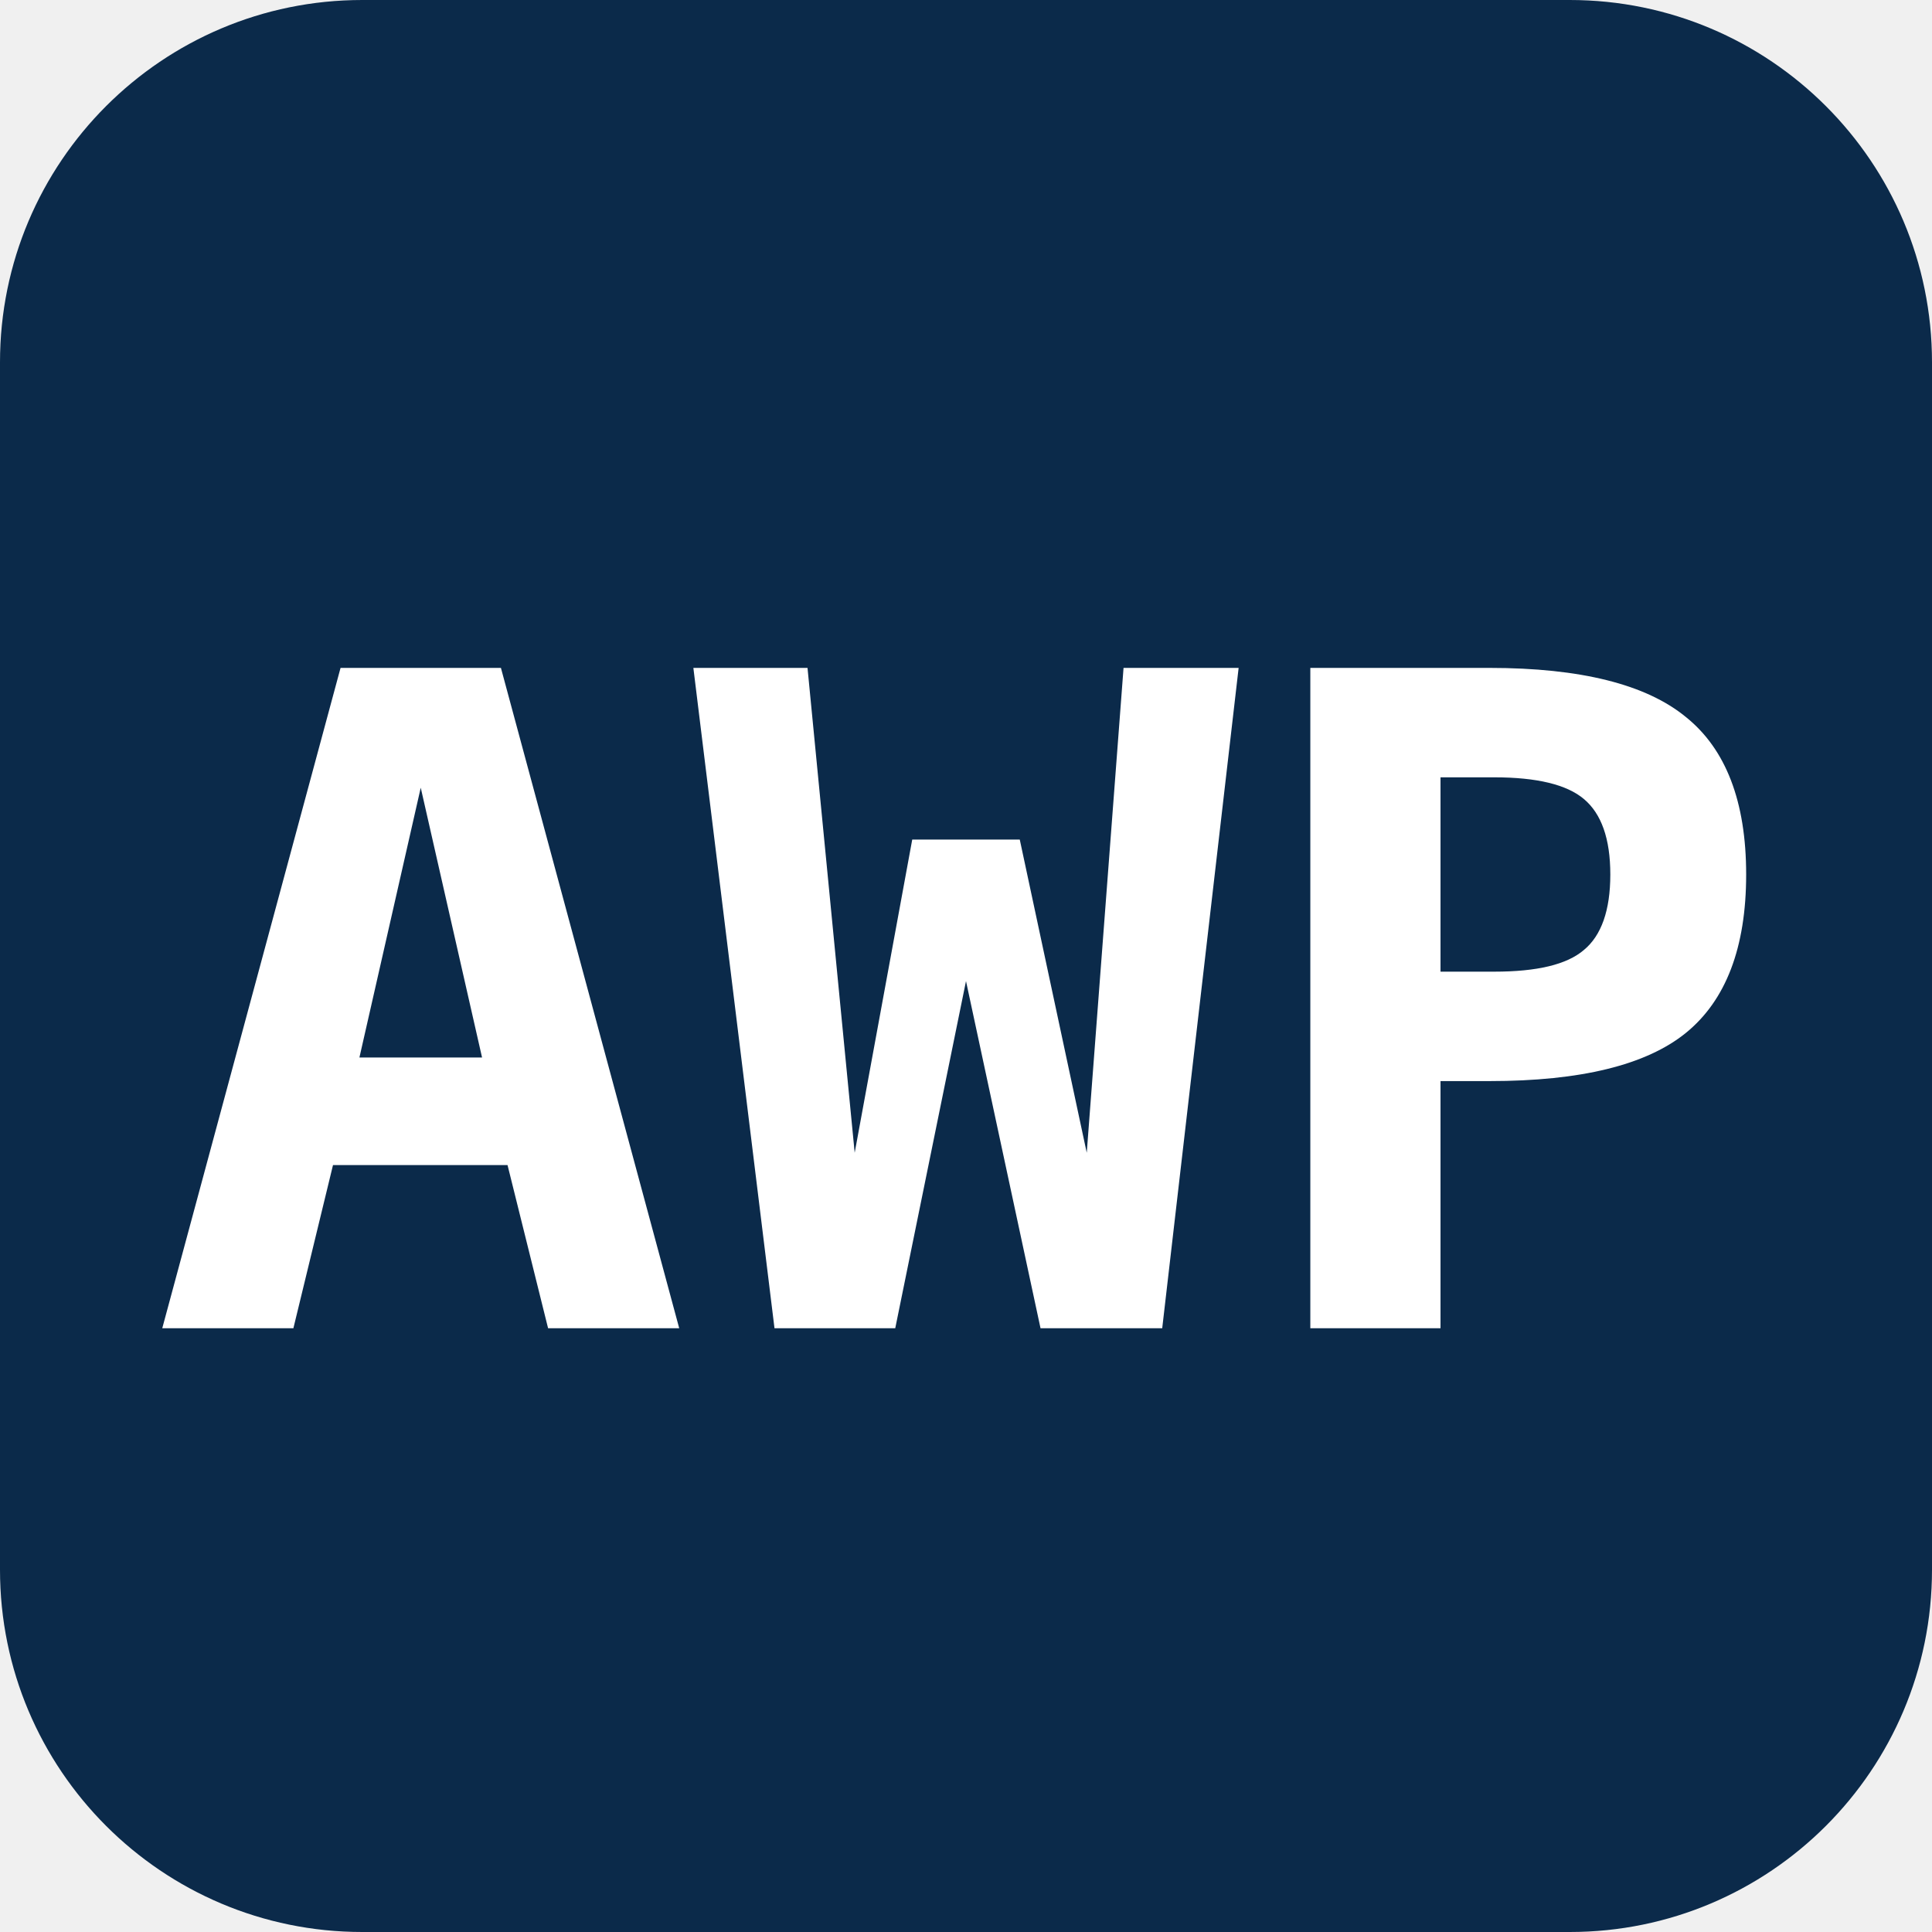
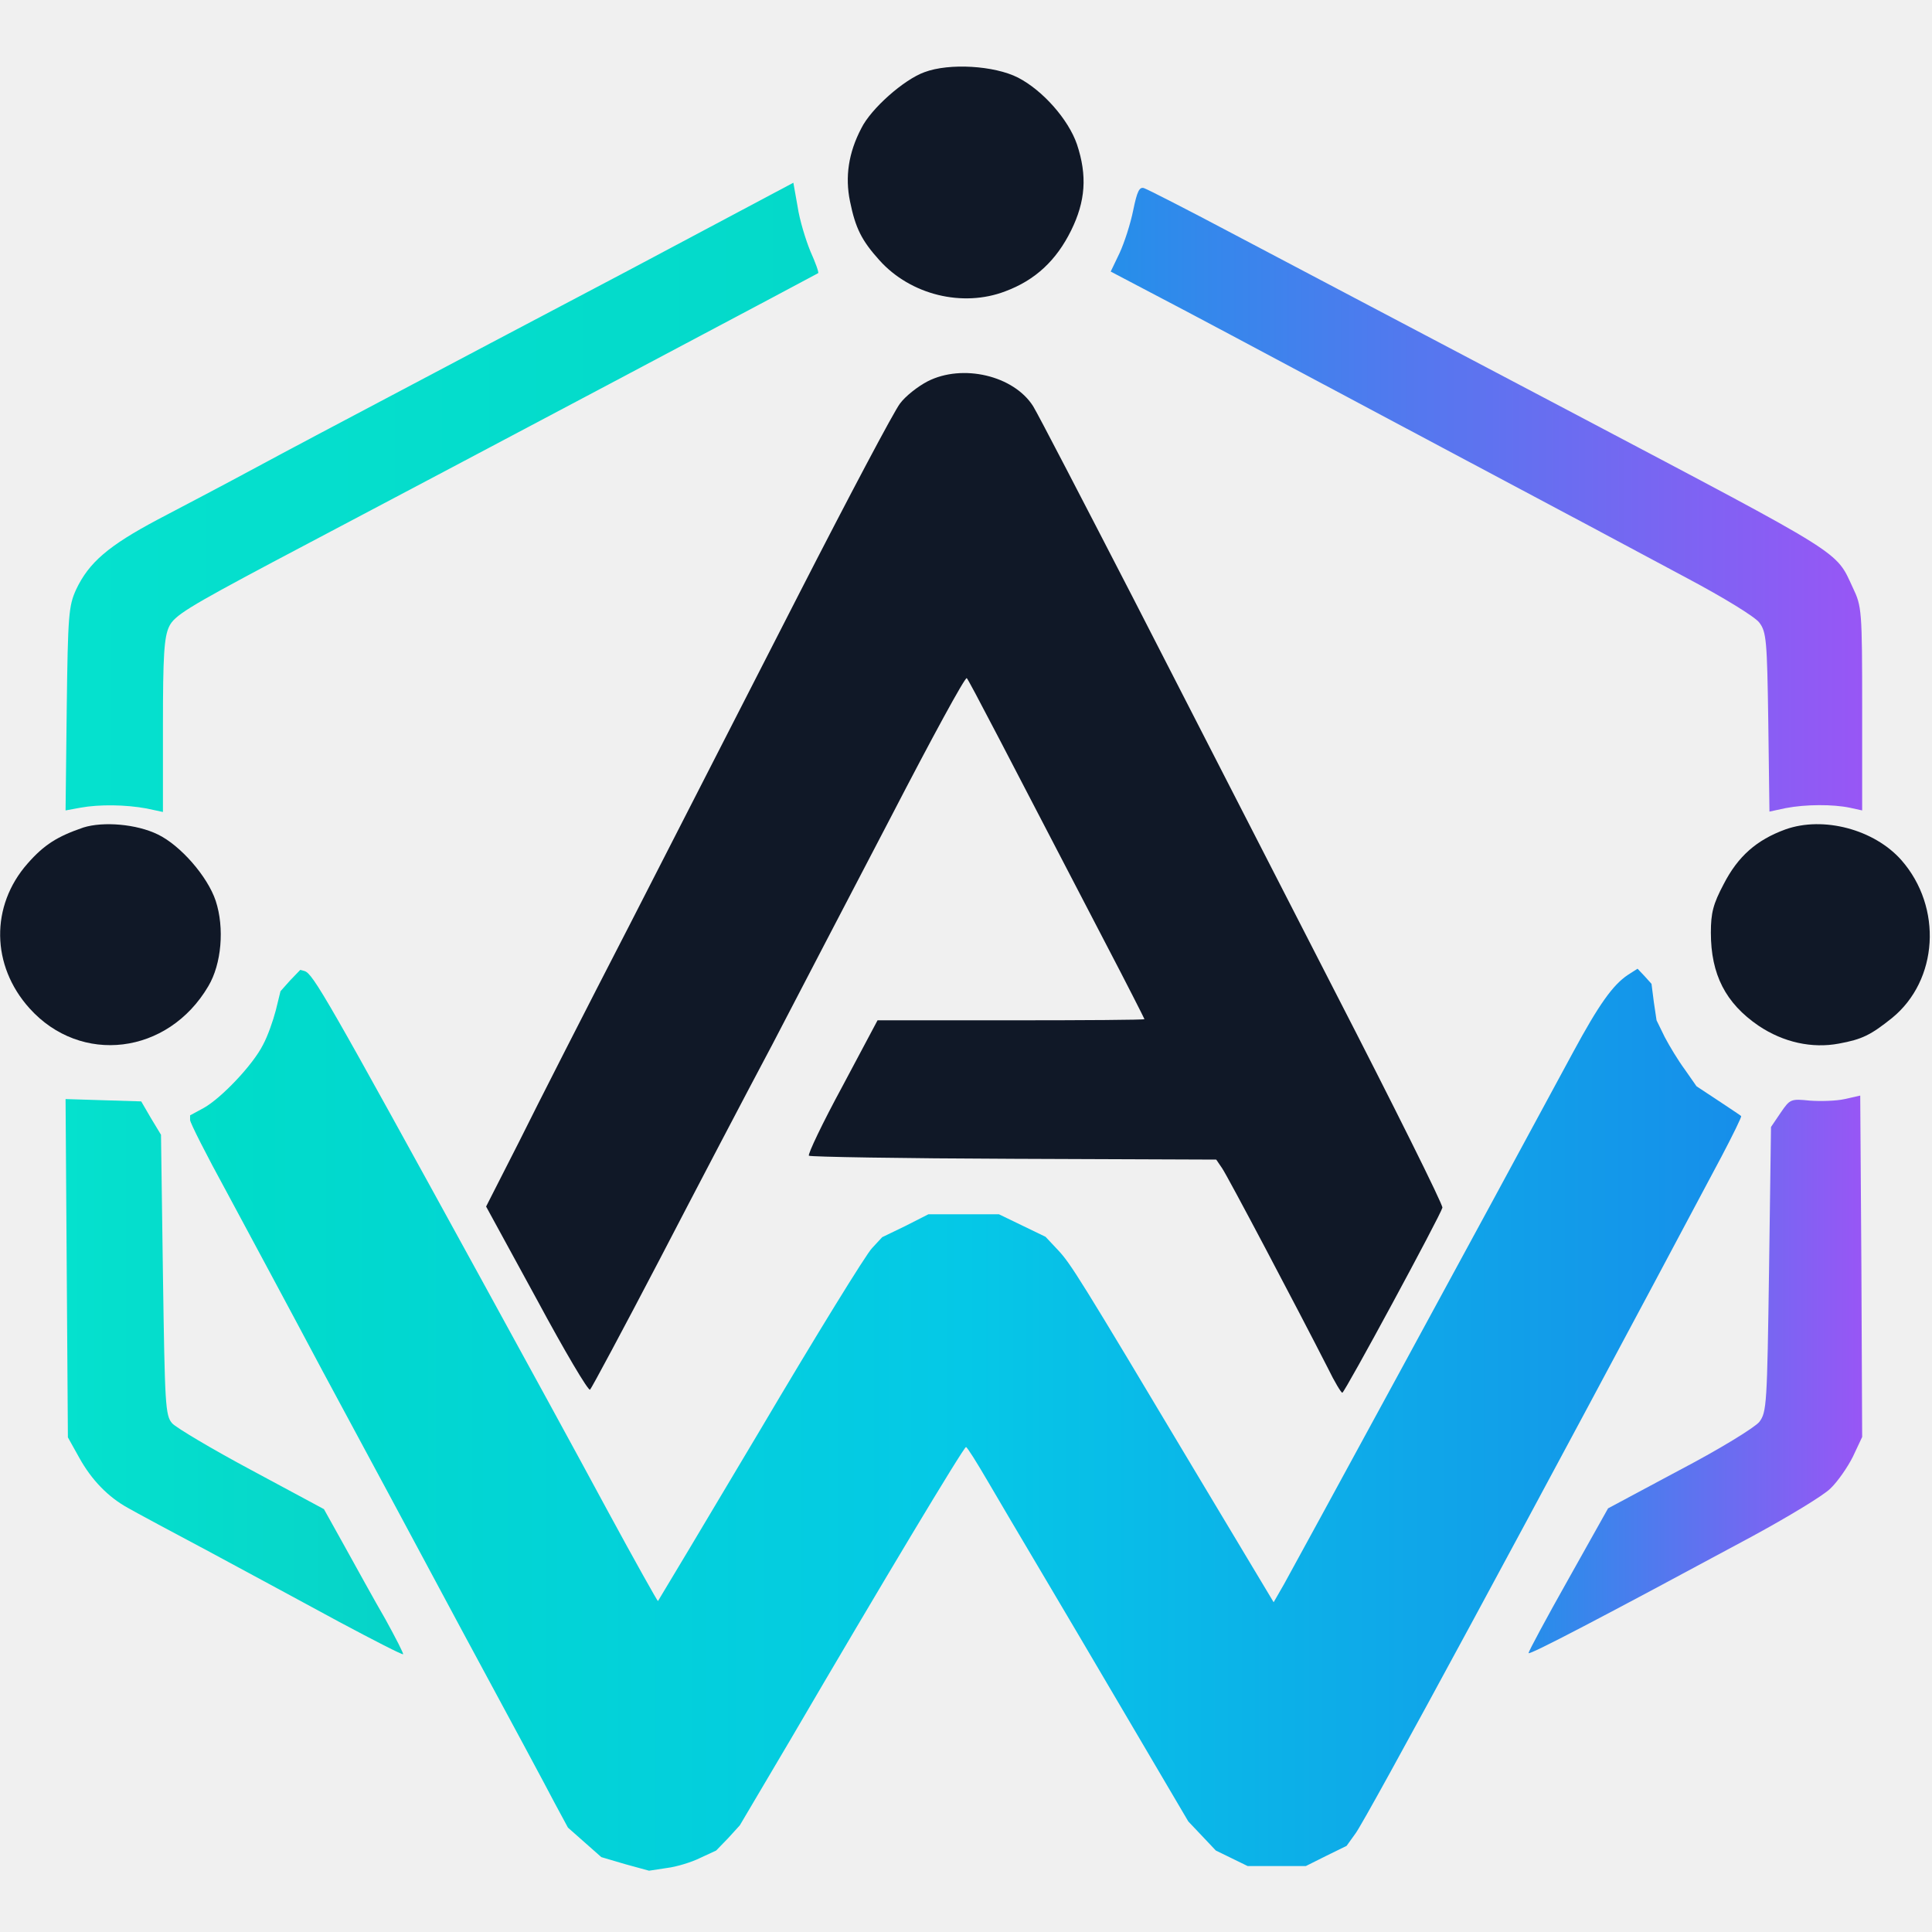
- <svg xmlns="http://www.w3.org/2000/svg" viewBox="0 0 32 32">
-   <rect width="32" height="32" rx="6" fill="#0b2a4a" />
-   <text x="16" y="22" font-family="monospace" font-size="15" font-weight="700" text-anchor="middle" fill="#ffffff">AWP</text>
+ <svg xmlns="http://www.w3.org/2000/svg" width="512" height="512" viewBox="519 115 498 498">
+   <defs>
+     <linearGradient id="frame_lt" x1="0%" y1="0%" x2="100%" y2="0%">
+       <stop stop-color="#05E1CE" />
+       <stop offset="1" stop-color="#04D9CA" />
+     </linearGradient>
+     <linearGradient id="frame_rt" x1="0%" y1="0%" x2="100%" y2="0%">
+       <stop stop-color="#258FEA" />
+       <stop offset="1" stop-color="#9856F5" />
+     </linearGradient>
+     <linearGradient id="frame_lb" x1="0%" y1="0%" x2="100%" y2="0%">
+       <stop stop-color="#05E1CE" />
+       <stop offset="1" stop-color="#06D3C8" />
+     </linearGradient>
+     <linearGradient id="frame_rb" x1="0%" y1="0%" x2="100%" y2="0%">
+       <stop stop-color="#258FEA" />
+       <stop offset="1" stop-color="#9856F5" />
+     </linearGradient>
+     <linearGradient id="flow" x1="0%" y1="0%" x2="100%" y2="0%">
+       <stop stop-color="#00DDC8" />
+       <stop offset=".5" stop-color="#05C8E7" />
+       <stop offset="1" stop-color="#168FEA" />
+     </linearGradient>
+     <linearGradient id="tagline" x1="225" y1="0" x2="1311" y2="0" gradientUnits="userSpaceOnUse">
+       <stop stop-color="#00E7D2" />
+       <stop offset=".52" stop-color="#168EEA" />
+       <stop offset="1" stop-color="#9C55F5" />
+     </linearGradient>
+   </defs>
+   <g fill="url(#frame_lt)">
+     <g transform="translate(500 120)">
+       <g transform="translate(0 490) scale(.1 -.1)">
+         <path d="M1810 4253 c-234 -123 -515 -272 -625 -330 -110 -58 -261 -138 -335 -178 -74 -40 -188 -100 -253 -134 -128 -68 -178 -111 -211 -181 -19 -42 -21 -65 -24 -307 l-3 -262 38 7 c49 9 117 8 171 -2 l42 -9 0 223 c0 180 3 228 16 255 13 28 49 50 267 166 525 277 1400 741 1406 745 2 2 -7 27 -20 56 -12 29 -28 81 -33 115 l-11 62 -425 -226z" />
+       </g>
+     </g>
+   </g>
+   <g fill="url(#frame_rt)">
+     <g transform="translate(500 120)">
+       <g transform="translate(0 490) scale(.1 -.1)">
+         <path d="M3111 4408 c-7 -35 -23 -84 -35 -110 l-23 -48 196 -103 c108 -57 405 -216 661 -352 256 -136 539 -287 630 -336 94 -50 174 -99 185 -114 18 -24 20 -45 23 -256 l3 -231 42 9 c52 10 122 10 165 1 l32 -7 0 262 c0 254 -1 264 -24 312 -45 97 -16 78 -711 445 -549 289 -685 361 -890 469 -115 61 -217 113 -226 116 -12 4 -18 -8 -28 -57z" />
+       </g>
+     </g>
+   </g>
+   <g fill="url(#frame_lb)">
+     <g transform="translate(0 -8)">
+       <g transform="translate(500 120)">
+         <g transform="translate(0 490) scale(.1 -.1)">
+           <path d="M362 1601 l3 -436 29 -52 c32 -58 75 -102 126 -130 19 -11 114 -62 210 -113 96 -52 247 -133 335 -181 88 -47 162 -85 164 -83 2 1 -19 42 -46 91 -28 48 -74 132 -104 186 l-54 97 -186 100 c-103 55 -195 110 -205 121 -18 20 -19 47 -24 383 l-5 361 -26 43 -25 43 -98 3 -97 3 3 -436z" />
+         </g>
+       </g>
+     </g>
+   </g>
+   <g fill="url(#frame_rb)">
+     <g transform="translate(0 -8)">
+       <g transform="translate(500 120)">
+         <g transform="translate(0 490) scale(.1 -.1)">
+           <path d="M4945 2037 c-22 -5 -63 -6 -90 -4 -49 5 -51 4 -75 -31 l-25 -37 -5 -367 c-5 -347 -6 -368 -25 -393 -11 -14 -100 -69 -205 -124 l-185 -99 -102 -182 c-57 -101 -103 -187 -103 -191 0 -7 191 93 575 300 94 51 185 106 203 124 18 17 44 54 58 82 l24 51 -2 440 -3 440 -40 -9z" />
+         </g>
+       </g>
+     </g>
+   </g>
+   <g fill="url(#flow)">
+     <g transform="translate(500 120)">
+       <g transform="translate(0 490) scale(.1 -.1)">
+         <path d="M938 2423 l-25 -28 -12 -49 c-7 -27 -21 -67 -33 -89 -26 -52 -108 -138 -153 -163 l-35 -19 0 -12 c0 -7 42 -90 94 -185 51 -95 163 -303 248 -463 86 -159 248 -461 360 -670 113 -209 220 -408 238 -443 l34 -63 43 -38 43 -38 61 -18 62 -17 46 7 c25 3 64 15 86 26 l41 19 31 32 30 33 130 220 c235 402 447 755 453 755 3 0 28 -40 56 -88 28 -48 87 -148 131 -222 44 -74 149 -252 233 -395 l153 -260 36 -38 35 -37 41 -20 41 -20 75 0 75 0 52 26 53 26 23 32 c26 34 465 845 943 1744 30 57 53 104 51 105 -1 2 -28 19 -59 40 l-56 37 -30 43 c-17 23 -40 61 -52 84 l-21 43 -7 47 -6 47 -18 20 -18 19 -25 -16 c-39 -26 -75 -77 -141 -199 -227 -421 -711 -1310 -745 -1371 l-27 -47 -196 327 c-307 514 -327 546 -361 582 l-31 33 -60 29 -60 29 -91 0 -91 0 -59 -30 -60 -29 -26 -28 c-15 -15 -145 -226 -288 -468 -144 -242 -263 -441 -264 -442 -1 -1 -60 104 -131 235 -70 130 -216 397 -323 592 -400 729 -435 790 -457 797 l-11 3 -26 -27z" />
+       </g>
+     </g>
+   </g>
+   <g fill="#101827">
+     <g transform="translate(630 200)">
+       <g transform="translate(0 290) scale(.1 -.1)">
+         <path d="M1281 2767 c-25 -13 -57 -38 -71 -57 -15 -19 -132 -240 -260 -490 -128 -250 -324 -633 -435 -850 -112 -217 -241 -470 -287 -563 l-85 -167 131 -240 c71 -132 133 -237 137 -232 4 4 85 155 179 335 94 181 225 431 291 555 65 125 203 390 307 589 103 199 190 359 194 355 6 -6 97 -182 357 -682 56 -107 101 -196 101 -197 0 -2 -155 -3 -344 -3 l-344 0 -91 -171 c-51 -94 -89 -174 -86 -178 4 -3 241 -7 528 -8 l522 -2 15 -22 c14 -20 194 -361 273 -516 17 -35 34 -63 37 -63 6 0 253 457 258 477 2 7 -125 262 -281 565 -156 304 -389 758 -517 1008 -129 250 -244 472 -257 493 -50 79 -182 110 -272 64z" />
+       </g>
+     </g>
+     <g transform="translate(725 120)">
+       <g transform="translate(0 85) scale(.1 -.1)">
+         <path d="M323 714 c-53 -19 -138 -94 -163 -145 -33 -63 -42 -125 -29 -188 14 -69 30 -101 76 -152 80 -89 214 -122 324 -80 78 29 132 80 170 157 37 75 42 141 15 222 -22 64 -88 139 -152 172 -61 31 -177 38 -241 14z" />
+       </g>
+     </g>
+     <g transform="translate(0 -8)">
+       <g transform="translate(505 320)">
+         <g transform="translate(0 90) scale(.1 -.1)">
+           <path d="M355 737 c-67 -23 -101 -44 -144 -93 -96 -109 -94 -263 5 -373 132 -147 357 -120 461 57 34 57 42 150 19 220 -21 63 -91 143 -149 171 -55 27 -141 34 -192 18z" />
+         </g>
+       </g>
+       <g transform="translate(945 320)">
+         <g transform="translate(0 90) scale(.1 -.1)">
+           <path d="M342 732 c-74 -27 -122 -69 -159 -141 -27 -51 -33 -74 -33 -125 0 -108 38 -182 123 -240 64 -43 138 -59 207 -46 60 11 82 22 137 66 119 97 131 285 24 407 -70 79 -201 114 -299 79z" />
+         </g>
+       </g>
+     </g>
+   </g>
+   <g fill="#101827">
+     <g transform="translate(390 625)">
+       <g transform="translate(0 175) scale(.1 -.1)">
+         <path d="M1075 1581 c-22 -10 -52 -31 -66 -47 -14 -16 -190 -301 -390 -634 -200 -333 -382 -636 -406 -675 l-42 -70 160 -6 c89 -4 192 -4 230 0 l69 6 72 120 73 120 565 2 565 3 73 -125 73 -124 224 -3 c124 -2 225 -2 225 0 0 8 -41 79 -162 285 -72 122 -243 413 -381 647 -137 234 -261 438 -276 454 -14 16 -44 37 -66 47 -35 16 -67 19 -270 19 -203 0 -235 -3 -270 -19z m317 -328 c18 -22 304 -501 314 -525 6 -17 -16 -18 -366 -18 l-372 0 29 48 c15 26 91 152 167 280 l139 232 37 0 c23 0 43 -7 52 -17z" />
+         <path d="M2266 1353 c70 -137 135 -261 144 -278 9 -16 99 -190 198 -386 230 -450 251 -488 285 -513 24 -18 48 -22 151 -26 68 -3 153 -3 190 0 59 5 70 9 100 40 21 22 67 106 123 225 209 442 317 665 323 665 4 0 94 -181 201 -402 244 -506 229 -479 270 -506 33 -22 39 -23 221 -20 l188 3 34 35 c18 19 79 124 136 235 57 110 106 205 110 210 12 17 490 951 490 958 0 4 -90 7 -200 7 -158 0 -207 -3 -230 -15 -23 -12 -70 -98 -277 -505 -136 -269 -250 -490 -253 -490 -3 0 -51 98 -108 218 -283 600 -347 725 -386 756 -37 31 -39 31 -173 35 -156 4 -208 -9 -247 -62 -12 -18 -96 -189 -186 -382 -89 -192 -186 -398 -213 -458 -28 -59 -54 -104 -58 -100 -3 5 -113 219 -244 478 -131 259 -249 482 -263 498 l-26 27 -214 0 -214 0 128 -247z" />
+         <path d="M5725 1581 c-48 -22 -79 -54 -100 -103 -13 -32 -15 -123 -15 -685 l0 -648 138 1 c75 1 163 2 195 3 l57 1 0 190 0 190 453 0 c497 0 534 4 651 59 173 83 266 247 266 471 0 52 -7 123 -15 158 -35 146 -123 258 -250 319 -129 61 -149 63 -775 63 -528 0 -568 -2 -605 -19z m1106 -322 c50 -15 108 -64 125 -105 8 -19 14 -61 14 -94 0 -98 -41 -159 -129 -188 -23 -8 -159 -12 -437 -12 l-404 0 0 205 0 205 396 0 c268 0 409 -4 435 -11z" />
+       </g>
+     </g>
+   </g>
+   <g fill="url(#tagline)">
+     <g transform="translate(210 810)">
+       <g transform="translate(0 60) scale(.1 -.1)">
+         <path d="M162 368 c-17 -17 -15 -45 4 -52 20 -8 948 -8 968 0 21 8 21 50 0 58 -9 3 -228 6 -488 6 -354 0 -475 -3 -484 -12z" />
+         <path d="M10120 370 c-89 -4 -105 -8 -108 -22 -2 -12 6 -21 23 -28 16 -6 204 -10 489 -10 486 0 497 1 480 43 -4 12 -30 17 -117 22 -117 7 -585 4 -767 -5z" />
+       </g>
+     </g>
+   </g>
+   <g fill="#344256">
+     <g transform="translate(330 810)">
+       <g transform="translate(0 60) scale(.1 -.1)">
+         <path d="M655 489 c-17 -4 -44 -22 -60 -39 -26 -28 -30 -38 -30 -91 0 -57 2 -63 37 -95 32 -29 45 -34 88 -34 27 0 65 8 85 17 34 16 35 19 35 70 l0 53 -55 0 c-48 0 -55 -2 -55 -20 0 -16 7 -20 35 -20 28 0 35 -4 35 -20 0 -25 -29 -40 -75 -40 -51 0 -85 36 -85 90 0 54 34 90 85 90 20 0 45 -4 55 -10 20 -10 50 -4 50 11 0 12 -48 35 -85 42 -16 3 -44 1 -60 -4z" />
+         <path d="M2219 491 c-70 -22 -99 -62 -99 -138 0 -39 5 -50 39 -84 35 -36 43 -39 93 -39 41 0 62 5 82 21 25 20 26 22 9 34 -14 11 -21 11 -37 -1 -33 -23 -89 -18 -116 11 -32 35 -32 98 2 132 28 28 87 34 113 13 8 -7 22 -10 30 -6 56 21 -54 76 -116 57z" />
+         <path d="M4855 490 c-17 -5 -44 -23 -60 -40 -26 -28 -30 -38 -30 -91 0 -57 2 -63 37 -95 33 -29 45 -34 88 -34 92 0 143 47 144 132 1 32 -5 55 -20 75 -35 48 -102 70 -159 53z m105 -60 c39 -39 38 -102 -2 -140 -29 -27 -87 -26 -122 1 -21 17 -26 29 -26 65 0 34 6 51 25 69 31 32 96 34 125 5z" />
+         <path d="M6562 480 c-34 -15 -47 -29 -63 -65 -14 -32 -18 -55 -13 -81 20 -109 160 -150 239 -71 43 44 52 94 26 152 -16 36 -29 50 -63 65 -54 24 -72 24 -126 0z m126 -53 c48 -50 33 -132 -27 -157 -35 -14 -69 -8 -102 19 -34 27 -34 99 0 135 33 35 98 36 129 3z" />
+         <path d="M7683 481 c-50 -23 -74 -57 -80 -114 -9 -85 59 -152 147 -144 25 2 58 12 73 22 25 16 27 20 13 33 -13 13 -18 13 -40 -1 -60 -40 -133 -4 -143 69 -4 33 -1 45 22 72 21 25 34 32 64 32 20 0 46 -7 58 -15 18 -13 22 -13 33 0 17 21 -2 42 -49 55 -47 13 -49 13 -98 -9z" />
+         <path d="M8043 481 c-23 -11 -48 -30 -57 -43 -57 -87 -4 -204 98 -215 55 -7 98 9 130 48 36 42 42 98 17 148 -35 68 -116 95 -188 62z m125 -53 c28 -31 37 -72 22 -108 -25 -61 -97 -79 -147 -36 -23 20 -28 32 -28 69 0 62 32 97 90 97 30 0 47 -6 63 -22z" />
+         <path d="M280 438 c-13 -29 -38 -88 -56 -130 l-33 -78 25 0 c19 0 28 7 35 30 11 29 13 30 74 30 60 0 63 -1 75 -30 9 -21 19 -30 36 -30 13 0 24 3 23 8 0 4 -24 61 -53 127 -45 105 -55 120 -77 123 -23 3 -29 -4 -49 -50z m70 -54 c11 -26 20 -48 20 -50 0 -2 -20 -4 -44 -4 l-45 0 21 50 c11 28 22 50 24 50 2 0 12 -21 24 -46z" />
+         <path d="M950 360 l0 -130 90 0 c83 0 90 1 90 20 0 18 -7 20 -65 20 l-65 0 0 35 0 35 55 0 c48 0 55 2 55 20 0 18 -7 20 -55 20 l-55 0 0 35 0 35 65 0 c58 0 65 2 65 20 0 19 -7 20 -90 20 l-90 0 0 -130z" />
+         <path d="M1260 360 l0 -130 25 0 c24 0 24 2 27 90 l3 90 68 -90 c45 -58 75 -90 88 -90 18 0 19 9 19 130 0 123 -1 130 -20 130 -17 0 -20 -8 -22 -92 l-3 -92 -69 92 c-53 71 -73 92 -92 92 l-24 0 0 -130z" />
+         <path d="M1610 470 c0 -17 7 -20 40 -20 l40 0 0 -110 0 -110 25 0 25 0 0 110 0 110 40 0 c33 0 40 3 40 20 0 19 -7 20 -105 20 -98 0 -105 -1 -105 -20z" />
+         <path d="M1940 360 l0 -130 25 0 25 0 0 130 0 130 -25 0 -25 0 0 -130z" />
+         <path d="M2630 488 c0 -2 17 -59 38 -128 34 -114 40 -125 61 -125 21 0 28 10 52 84 16 46 30 86 33 88 2 2 16 -37 32 -86 24 -79 31 -91 51 -91 19 0 26 13 58 115 20 64 38 122 42 130 4 11 -2 15 -19 15 -23 0 -27 -8 -47 -77 -36 -127 -34 -126 -66 -20 -25 85 -31 97 -50 97 -19 0 -26 -12 -50 -96 -17 -55 -32 -90 -36 -82 -4 7 -17 50 -29 96 -20 74 -25 82 -46 82 -13 0 -24 -1 -24 -2z" />
+         <path d="M3156 469 c-14 -11 -33 -34 -41 -49 -30 -57 -12 -127 41 -169 19 -15 41 -21 78 -21 69 0 109 26 131 83 22 59 8 116 -39 152 -44 33 -130 36 -170 4z m141 -34 c43 -30 38 -131 -8 -155 -10 -6 -34 -10 -54 -10 -51 0 -85 36 -85 90 0 55 34 90 87 90 21 0 48 -7 60 -15z" />
+         <path d="M3510 361 c0 -124 1 -131 20 -131 17 0 20 7 20 50 0 46 2 50 24 50 17 0 33 -14 57 -50 27 -40 40 -50 62 -50 l29 0 -36 49 -36 49 30 30 c35 35 38 69 11 103 -17 21 -30 24 -100 27 l-81 4 0 -131z m144 67 c19 -30 -4 -53 -58 -56 l-46 -3 0 41 0 41 46 -3 c31 -2 51 -9 58 -20z" />
+         <path d="M3850 360 c0 -123 1 -130 20 -130 17 0 20 7 20 44 0 28 6 48 16 57 17 14 12 18 78 -65 21 -27 36 -36 58 -36 l30 0 -61 73 -60 72 57 58 c56 57 56 57 27 57 -22 0 -43 -14 -87 -57 l-58 -57 0 57 c0 50 -2 57 -20 57 -19 0 -20 -7 -20 -130z" />
+         <path d="M4190 360 c0 -123 1 -130 20 -130 18 0 20 7 20 55 l0 55 60 0 c53 0 60 2 60 20 0 18 -7 20 -60 20 l-60 0 0 35 0 35 65 0 c58 0 65 2 65 20 0 18 -7 20 -85 20 l-85 0 0 -130z" />
+         <path d="M4490 360 l0 -130 85 0 c78 0 85 2 85 20 0 18 -7 20 -60 20 l-60 0 0 110 0 110 -25 0 -25 0 0 -130z" />
+         <path d="M5142 473 c3 -10 20 -69 39 -131 32 -106 35 -113 59 -110 21 3 28 13 50 85 14 45 28 84 31 87 3 3 18 -35 34 -85 27 -84 31 -90 54 -87 23 3 28 13 62 131 l37 127 -24 0 c-24 0 -24 -1 -65 -150 l-12 -45 -31 97 c-27 84 -34 98 -53 98 -19 0 -25 -12 -47 -84 -14 -46 -26 -90 -26 -97 0 -29 -17 8 -40 89 -22 75 -28 87 -49 90 -19 3 -23 0 -19 -15z" />
+         <path d="M5830 360 c0 -122 1 -130 19 -130 17 0 20 8 23 48 l3 47 57 5 c64 6 85 20 94 67 5 27 1 37 -24 63 -28 28 -36 30 -101 30 l-71 0 0 -130z m140 76 c6 -8 10 -25 8 -38 -3 -20 -9 -23 -55 -26 l-53 -3 0 40 0 41 44 0 c26 0 48 -6 56 -14z" />
+         <path d="M6160 360 c0 -123 1 -130 20 -130 17 0 20 7 20 50 0 46 2 50 24 50 18 0 32 -13 56 -50 24 -37 38 -50 56 -50 13 0 24 2 24 5 0 3 -13 24 -30 47 -16 22 -30 45 -30 49 0 4 8 10 18 14 20 6 42 44 42 71 0 9 -13 29 -29 45 -27 27 -35 29 -100 29 l-71 0 0 -130z m144 68 c19 -30 -4 -53 -58 -56 l-46 -3 0 41 0 41 46 -3 c31 -2 51 -9 58 -20z" />
+         <path d="M6870 470 c0 -17 7 -20 45 -20 l45 0 0 -115 c0 -108 1 -115 20 -115 19 0 20 7 20 115 l0 115 45 0 c38 0 45 3 45 20 0 19 -7 20 -110 20 -103 0 -110 -1 -110 -20z" />
+         <path d="M7254 471 c-21 -13 -38 -36 -49 -65 -15 -39 -16 -53 -6 -86 12 -42 57 -86 97 -96 14 -4 44 -4 67 -1 31 4 50 15 74 41 87 94 28 226 -101 226 -33 0 -62 -7 -82 -19z m151 -53 c23 -27 26 -39 22 -72 -13 -95 -130 -118 -172 -35 -20 38 -14 83 17 116 16 17 33 23 64 23 35 0 47 -5 69 -32z" />
+         <path d="M8380 355 l0 -135 84 0 c75 0 84 2 89 20 5 18 0 20 -59 20 l-64 0 0 115 0 115 -25 0 -25 0 0 -135z" />
+       </g>
+     </g>
+   </g>
</svg>
